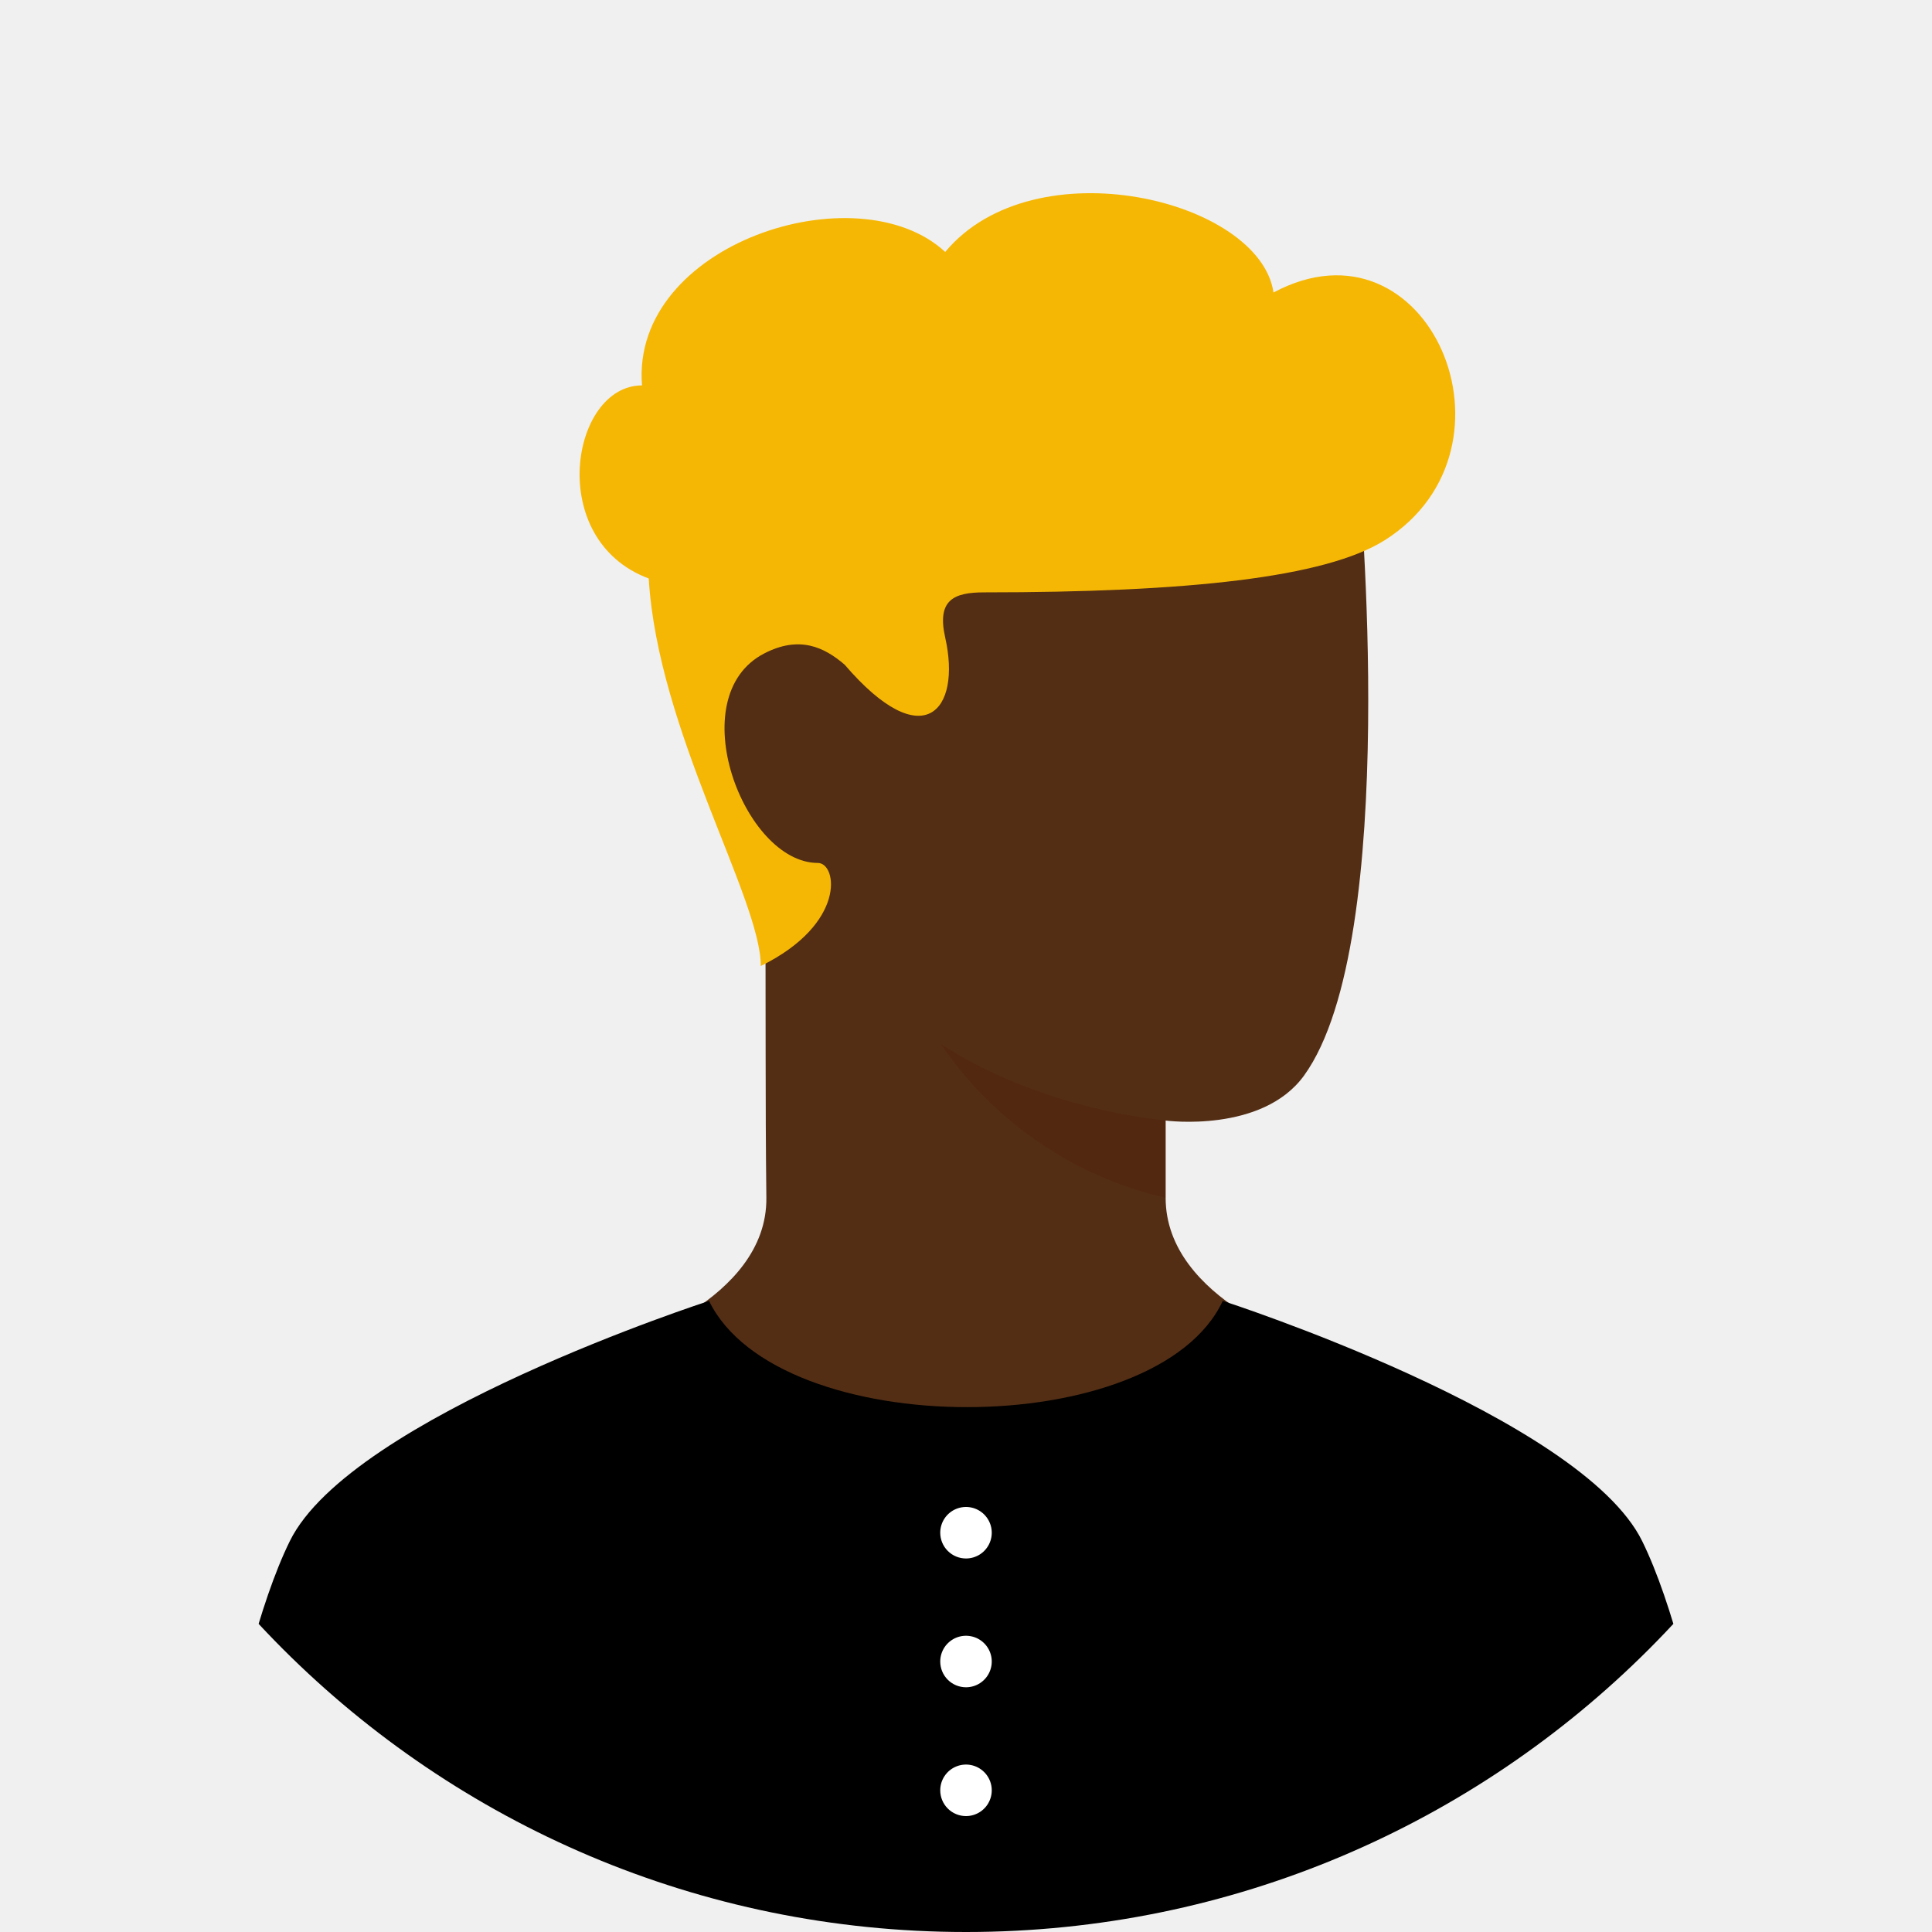
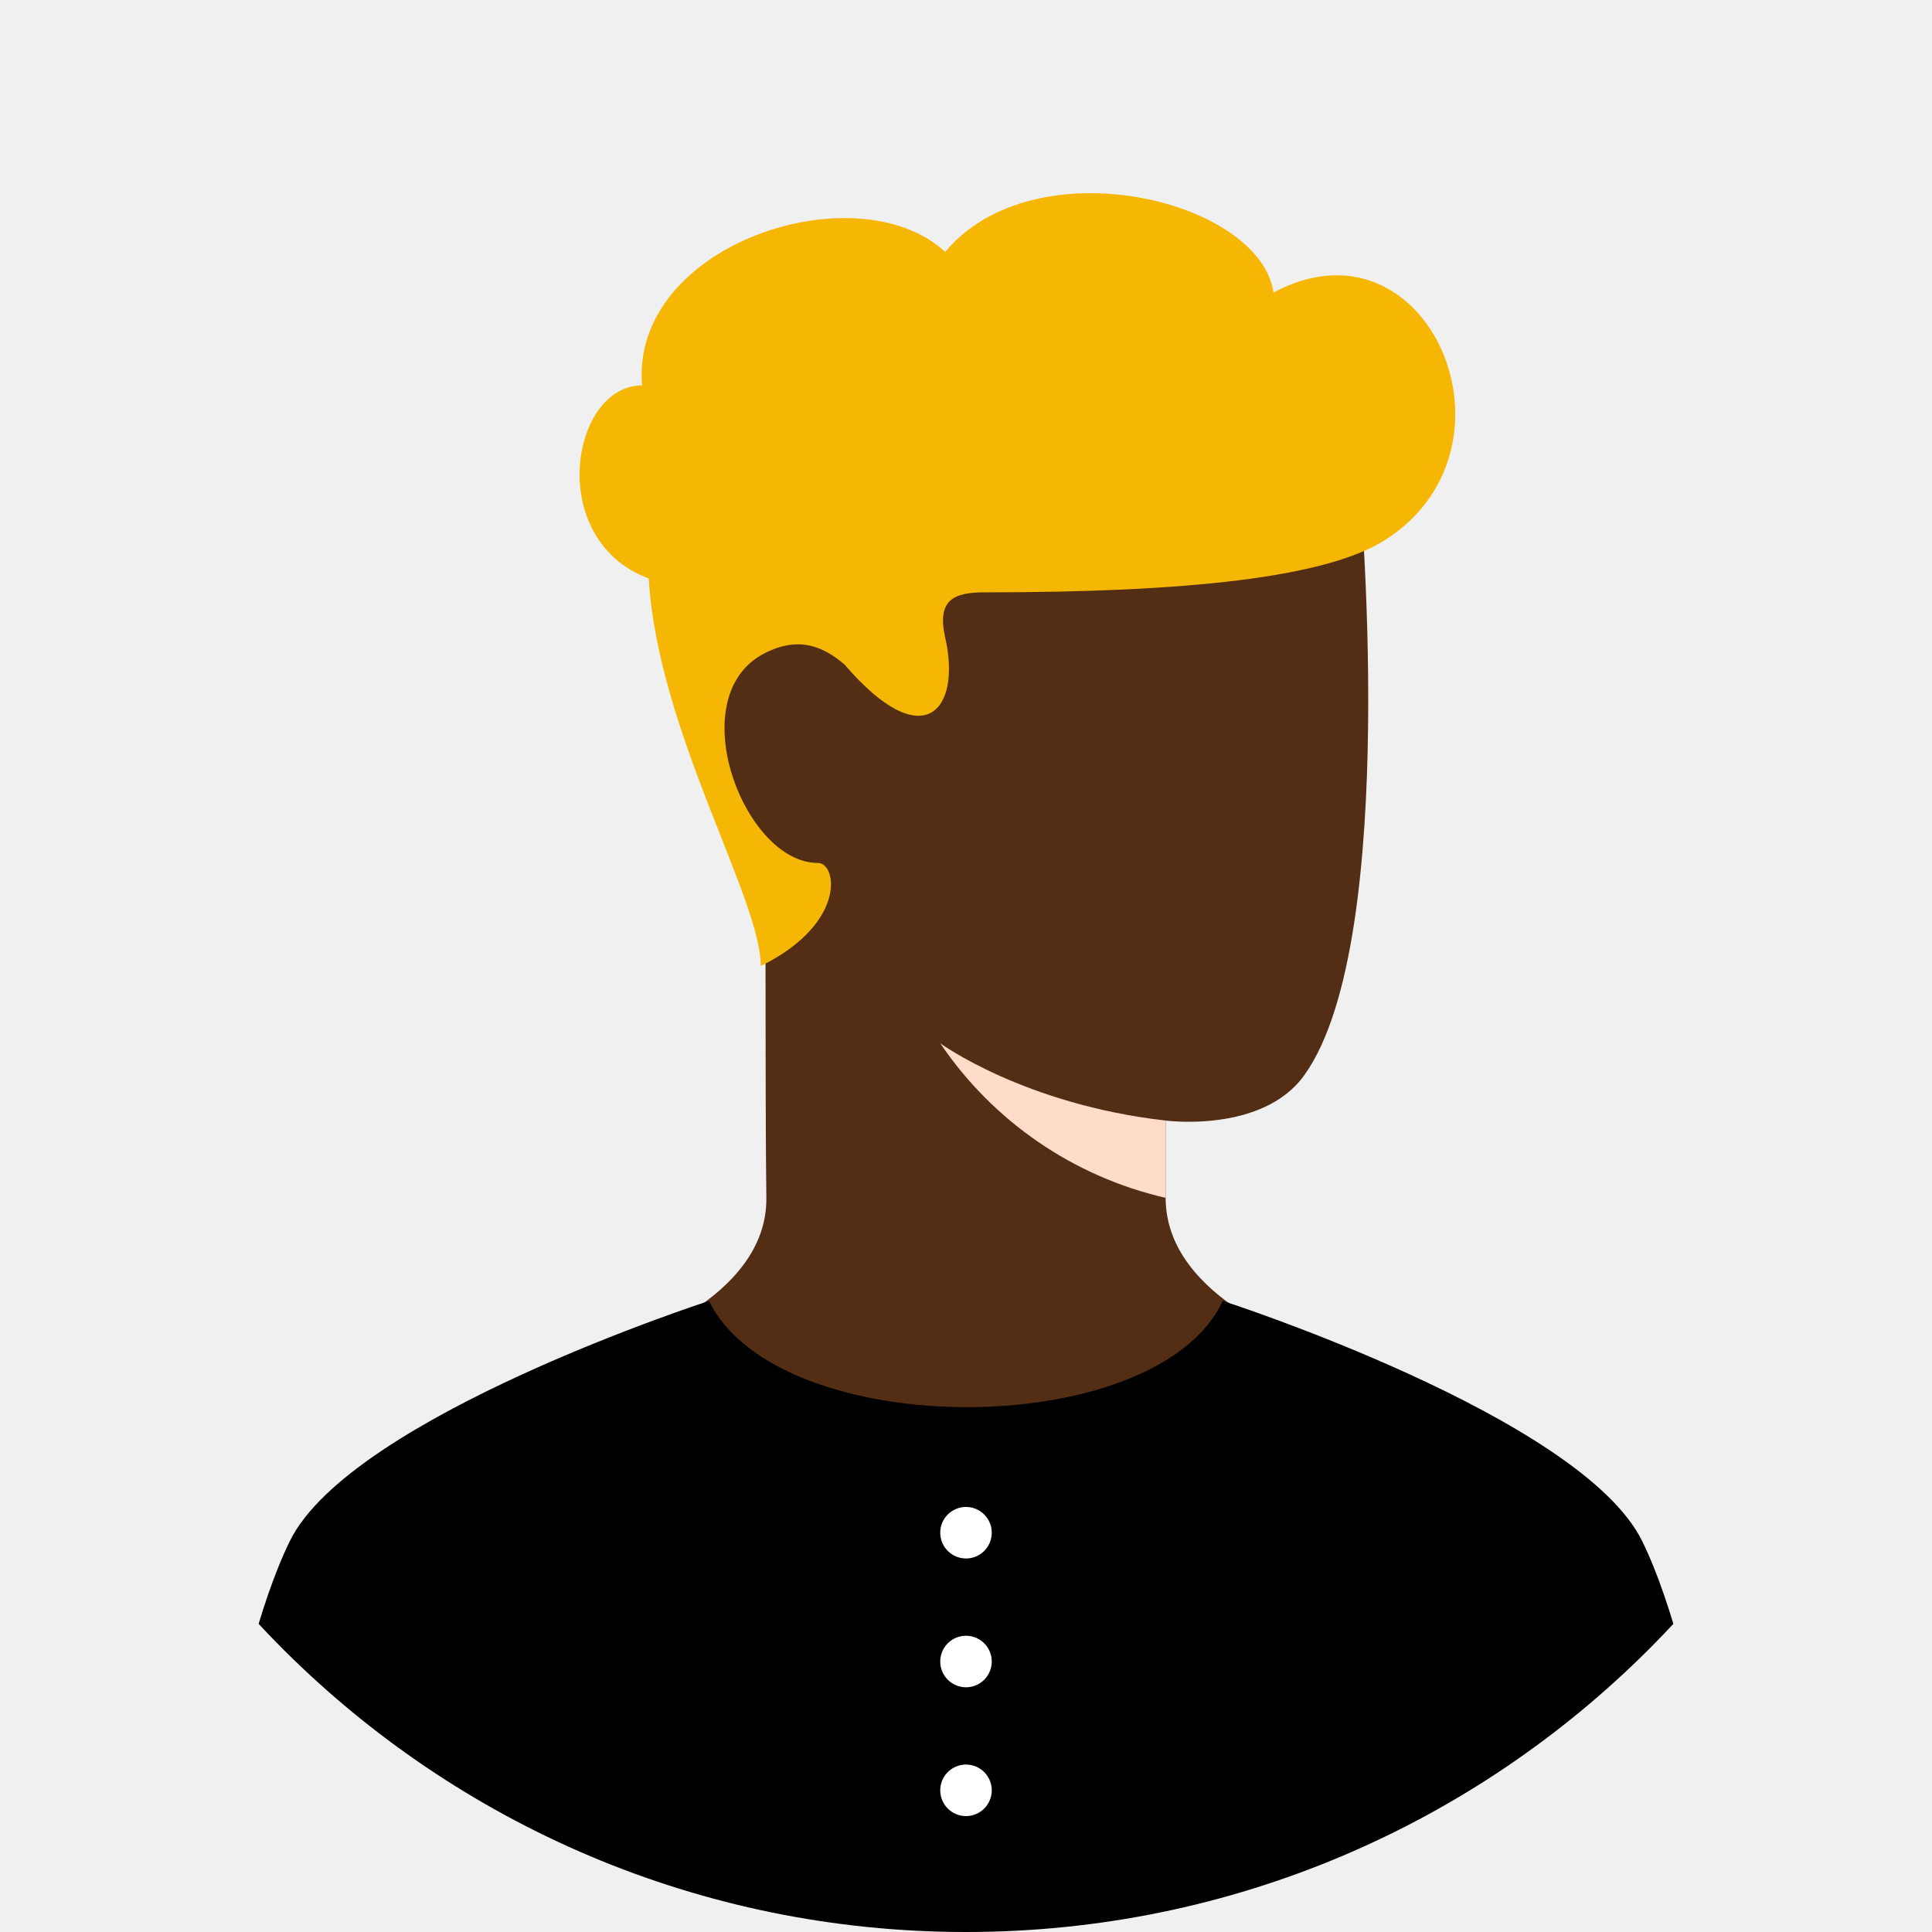
- <svg xmlns="http://www.w3.org/2000/svg" width="200" height="200" viewBox="0 0 200 200" fill="none">
-   <g clip-path="url(#clip0_253_2911)">
-     <path d="M120.667 116V124C120.667 134.667 136 139.333 136 139.333C136 139.333 118.333 152.667 100 152.667C81.667 152.667 64 139.333 64 139.333C64 139.333 79.454 134.667 79.333 124C79.213 113.333 79.293 107.067 79.213 88.792C69.658 76.407 70.271 68.095 75.496 62.25C93 42.667 140.667 49.333 140.667 49.333C140.667 49.333 145.115 97.329 135 111.333C130.667 117.333 120.667 116 120.667 116Z" fill="#532E15" />
-     <g style="mix-blend-mode:multiply">
-       <path d="M120.666 116C106 114.333 97.333 108 97.333 108C102.805 116.095 111.143 121.813 120.666 124V116Z" fill="#FFDBC9" />
-     </g>
-     <path d="M170 159.539C176.347 172.443 180 202.205 180 202.205H20C20 202.205 23.655 172.44 30 159.539C36.345 146.637 73.4 134.671 73.4 134.671C80.542 149.333 119.739 149.333 126.581 134.667C126.581 134.667 163.653 146.634 170 159.539Z" fill="black" />
-     <path d="M97.333 185.333C97.333 184.806 97.489 184.29 97.782 183.852C98.075 183.413 98.492 183.071 98.979 182.87C99.466 182.668 100.003 182.615 100.52 182.718C101.037 182.821 101.512 183.075 101.885 183.448C102.258 183.821 102.512 184.296 102.615 184.813C102.718 185.33 102.665 185.867 102.463 186.354C102.262 186.841 101.92 187.258 101.481 187.551C101.043 187.844 100.527 188 100 188C99.292 188 98.614 187.719 98.114 187.219C97.614 186.719 97.333 186.041 97.333 185.333ZM97.333 172C97.333 171.473 97.489 170.957 97.782 170.518C98.075 170.08 98.492 169.738 98.979 169.536C99.466 169.334 100.003 169.282 100.52 169.385C101.037 169.487 101.512 169.741 101.885 170.114C102.258 170.487 102.512 170.962 102.615 171.48C102.718 171.997 102.665 172.533 102.463 173.02C102.262 173.508 101.92 173.924 101.481 174.217C101.043 174.51 100.527 174.667 100 174.667C99.292 174.667 98.614 174.386 98.114 173.886C97.614 173.386 97.333 172.707 97.333 172ZM97.333 158.667C97.333 158.139 97.489 157.624 97.782 157.185C98.075 156.747 98.492 156.405 98.979 156.203C99.466 156.001 100.003 155.948 100.52 156.051C101.037 156.154 101.512 156.408 101.885 156.781C102.258 157.154 102.512 157.629 102.615 158.146C102.718 158.664 102.665 159.2 102.463 159.687C102.262 160.174 101.92 160.591 101.481 160.884C101.043 161.177 100.527 161.333 100 161.333C99.292 161.333 98.614 161.052 98.114 160.552C97.614 160.052 97.333 159.374 97.333 158.667Z" fill="white" />
-     <path d="M87.437 68.806C85.317 66.985 82.741 65.759 79.1 67.651C70.467 72.133 77.001 89.333 84.667 89.333C86.667 89.333 87.662 95.615 78.757 100C78.757 93 68.091 75.667 67.157 59.885C56.424 55.889 59.09 39.897 66.459 39.897C65.283 25.239 88.757 17.667 97.847 26.079C107.09 15 130.424 20.667 131.832 30.279C147.877 21.714 158.424 46.333 143.4 55.891C137.218 59.824 122.757 61.321 101.882 61.321C98.731 61.321 96.965 62.103 97.847 66C99.552 73.551 95.592 78.307 87.437 68.806Z" fill="url(#paint0_linear_253_2911)" />
+ <svg xmlns="http://www.w3.org/2000/svg" fill="none" height="200" viewBox="0 0 200 200" width="200">
+   <linearGradient id="a" gradientUnits="userSpaceOnUse" x1="105.323" x2="105.323" y1="100" y2="19.998">
+     <stop offset="0" stop-color="#f6b704" />
+     <stop offset="1" stop-color="#f6b704" />
+   </linearGradient>
+   <clipPath id="b">
+     <rect height="200" rx="100" width="200" />
+   </clipPath>
+   <g clip-path="url(#b)">
+     <path d="m120.667 116v8c0 10.667 15.333 15.333 15.333 15.333s-17.667 13.334-36 13.334c-18.333 0-36-13.334-36-13.334s15.454-4.666 15.333-15.333c-.121-10.667-.04-16.933-.121-35.208-9.555-12.385-8.941-20.697-3.717-26.542 17.504-19.583 65.171-12.917 65.171-12.917s4.448 47.995-5.667 62c-4.333 6-14.333 4.667-14.333 4.667z" fill="#532e15" />
+     <path d="m120.666 116c-14.666-1.667-23.333-8-23.333-8 5.472 8.095 13.81 13.813 23.333 16z" fill="#ffdbc9" />
+     <path d="m170 159.539c6.347 12.904 10 42.666 10 42.666h-160s3.655-29.765 10-42.666c6.345-12.902 43.4-24.868 43.4-24.868 7.142 14.662 46.339 14.662 53.181-.004 0 0 37.072 11.967 43.419 24.872z" fill="#000" />
+     <path d="m97.333 185.333c0-.527.156-1.043.449-1.481.293-.439.71-.781 1.197-.982.487-.202 1.024-.255 1.541-.152s.992.357 1.365.73.627.848.73 1.365.05 1.054-.152 1.541c-.201.487-.543.904-.982 1.197-.438.293-.954.449-1.481.449-.707 0-1.385-.281-1.886-.781s-.781-1.178-.781-1.886zm0-13.333c0-.527.156-1.043.449-1.482.293-.438.71-.78 1.197-.982s1.024-.254 1.541-.151c.517.102.992.356 1.365.729s.627.848.73 1.366c.103.517.05 1.053-.152 1.54-.201.488-.543.904-.982 1.197-.438.293-.954.45-1.481.45-.707 0-1.385-.281-1.886-.781s-.781-1.179-.781-1.886zm0-13.333c0-.528.156-1.043.449-1.482.293-.438.71-.78 1.197-.982s1.024-.255 1.541-.152.992.357 1.365.73.627.848.73 1.365c.103.518.05 1.054-.152 1.541-.201.487-.543.904-.982 1.197-.438.293-.954.449-1.481.449-.707 0-1.385-.281-1.886-.781s-.781-1.178-.781-1.885z" fill="#fff" />
+     <path d="m87.437 68.806c-2.12-1.821-4.696-3.047-8.337-1.155-8.633 4.482-2.099 21.682 5.567 21.682 2 0 2.995 6.281-5.91 10.667 0-7-10.667-24.333-11.6-40.115-10.733-3.997-8.067-19.988-.698-19.988-1.176-14.659 22.298-22.231 31.387-13.818 9.243-11.079 32.578-5.413 33.986 4.199 16.045-8.565 26.592 16.055 11.568 25.612-6.182 3.933-20.643 5.43-41.518 5.43-3.151 0-4.917.783-4.035 4.679 1.706 7.551-2.255 12.307-10.409 2.806z" fill="url(#a)" />
  </g>
-   <defs>
-     <linearGradient id="paint0_linear_253_2911" x1="105.323" y1="100" x2="105.323" y2="19.998" gradientUnits="userSpaceOnUse">
-       <stop stop-color="#F6B704" />
-       <stop offset="1" stop-color="#F6B704" />
-     </linearGradient>
-     <clipPath id="clip0_253_2911">
-       <rect width="200" height="200" rx="100" fill="white" />
-     </clipPath>
-   </defs>
</svg>
